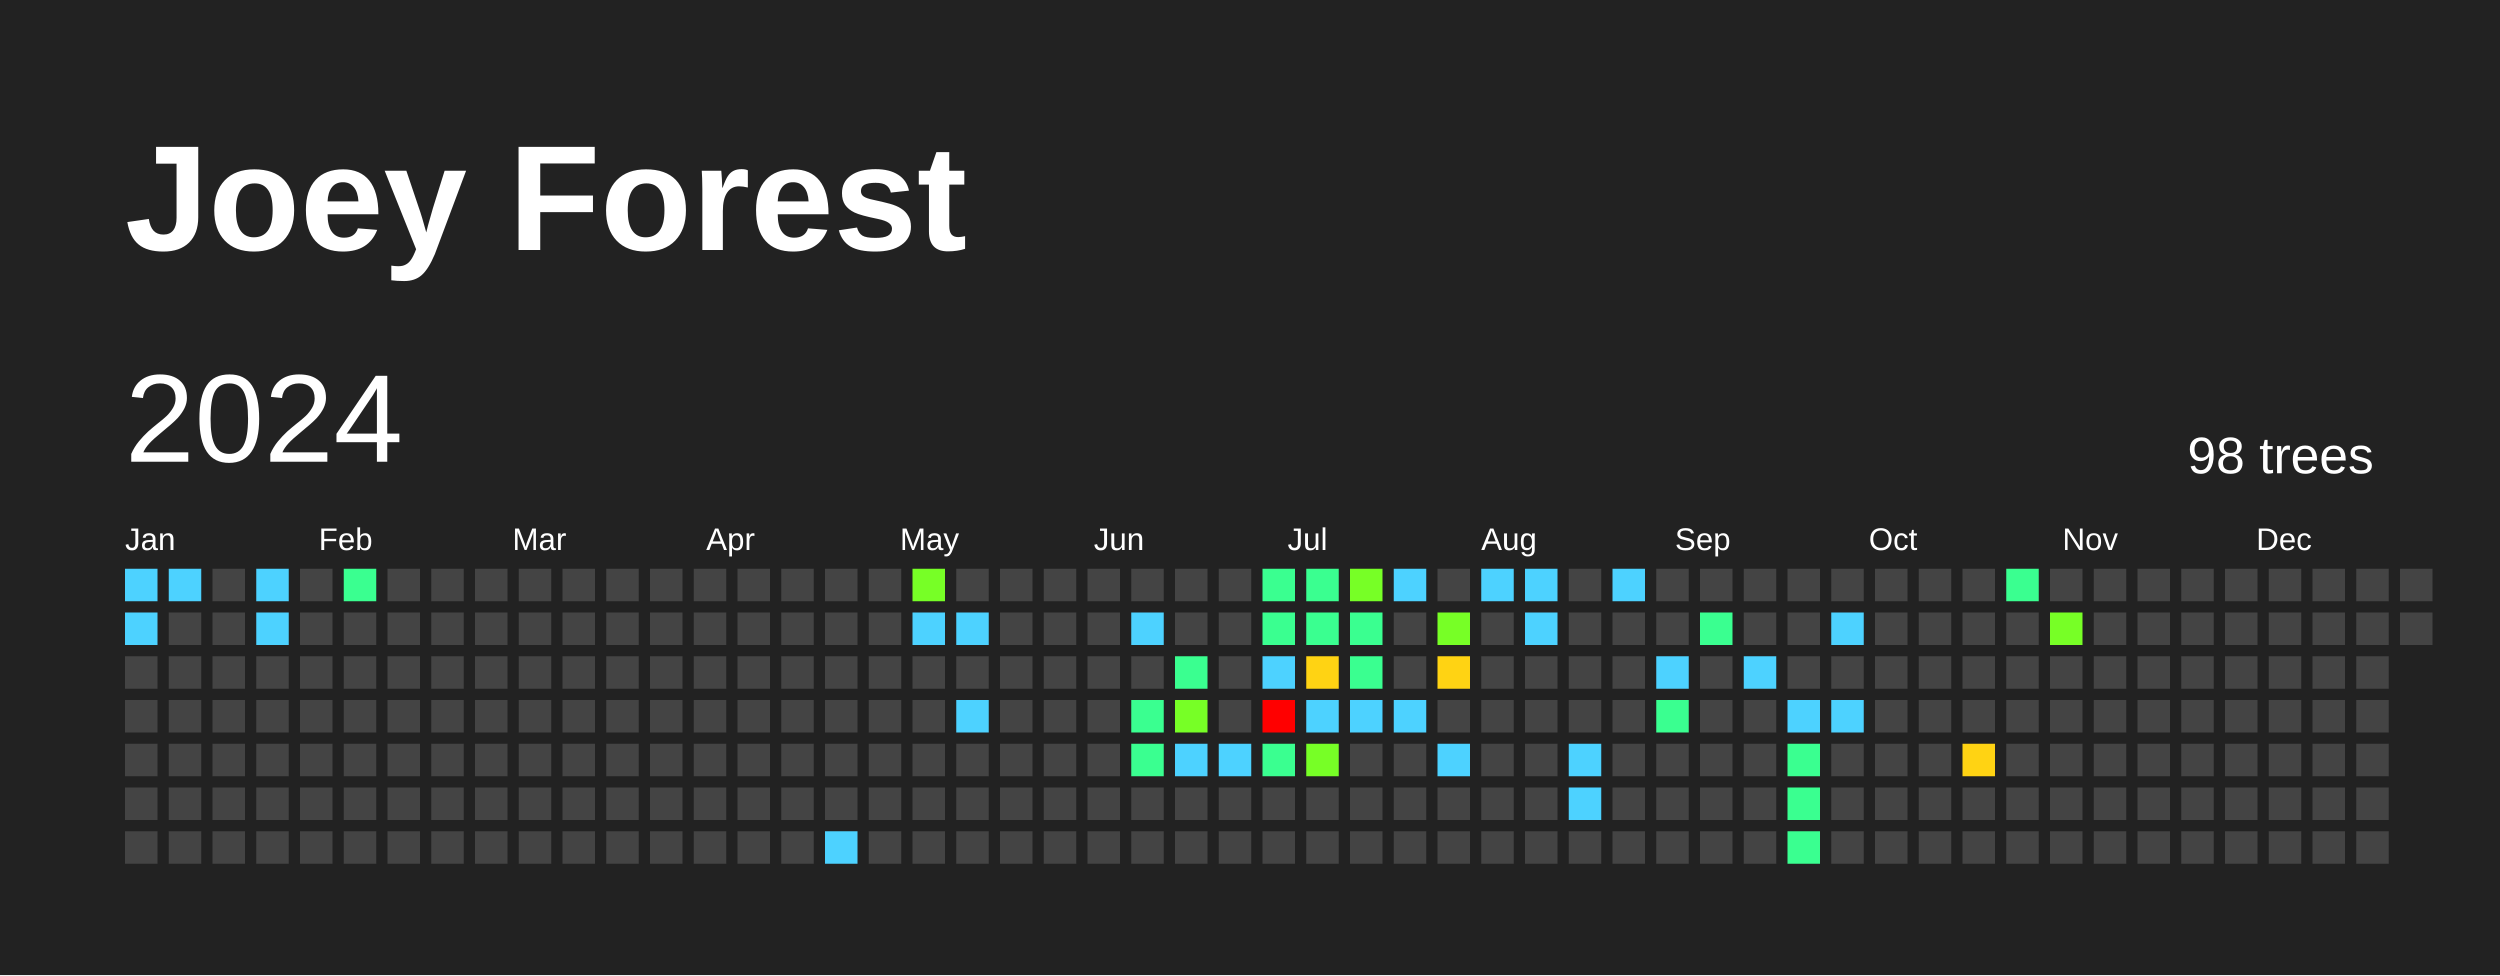
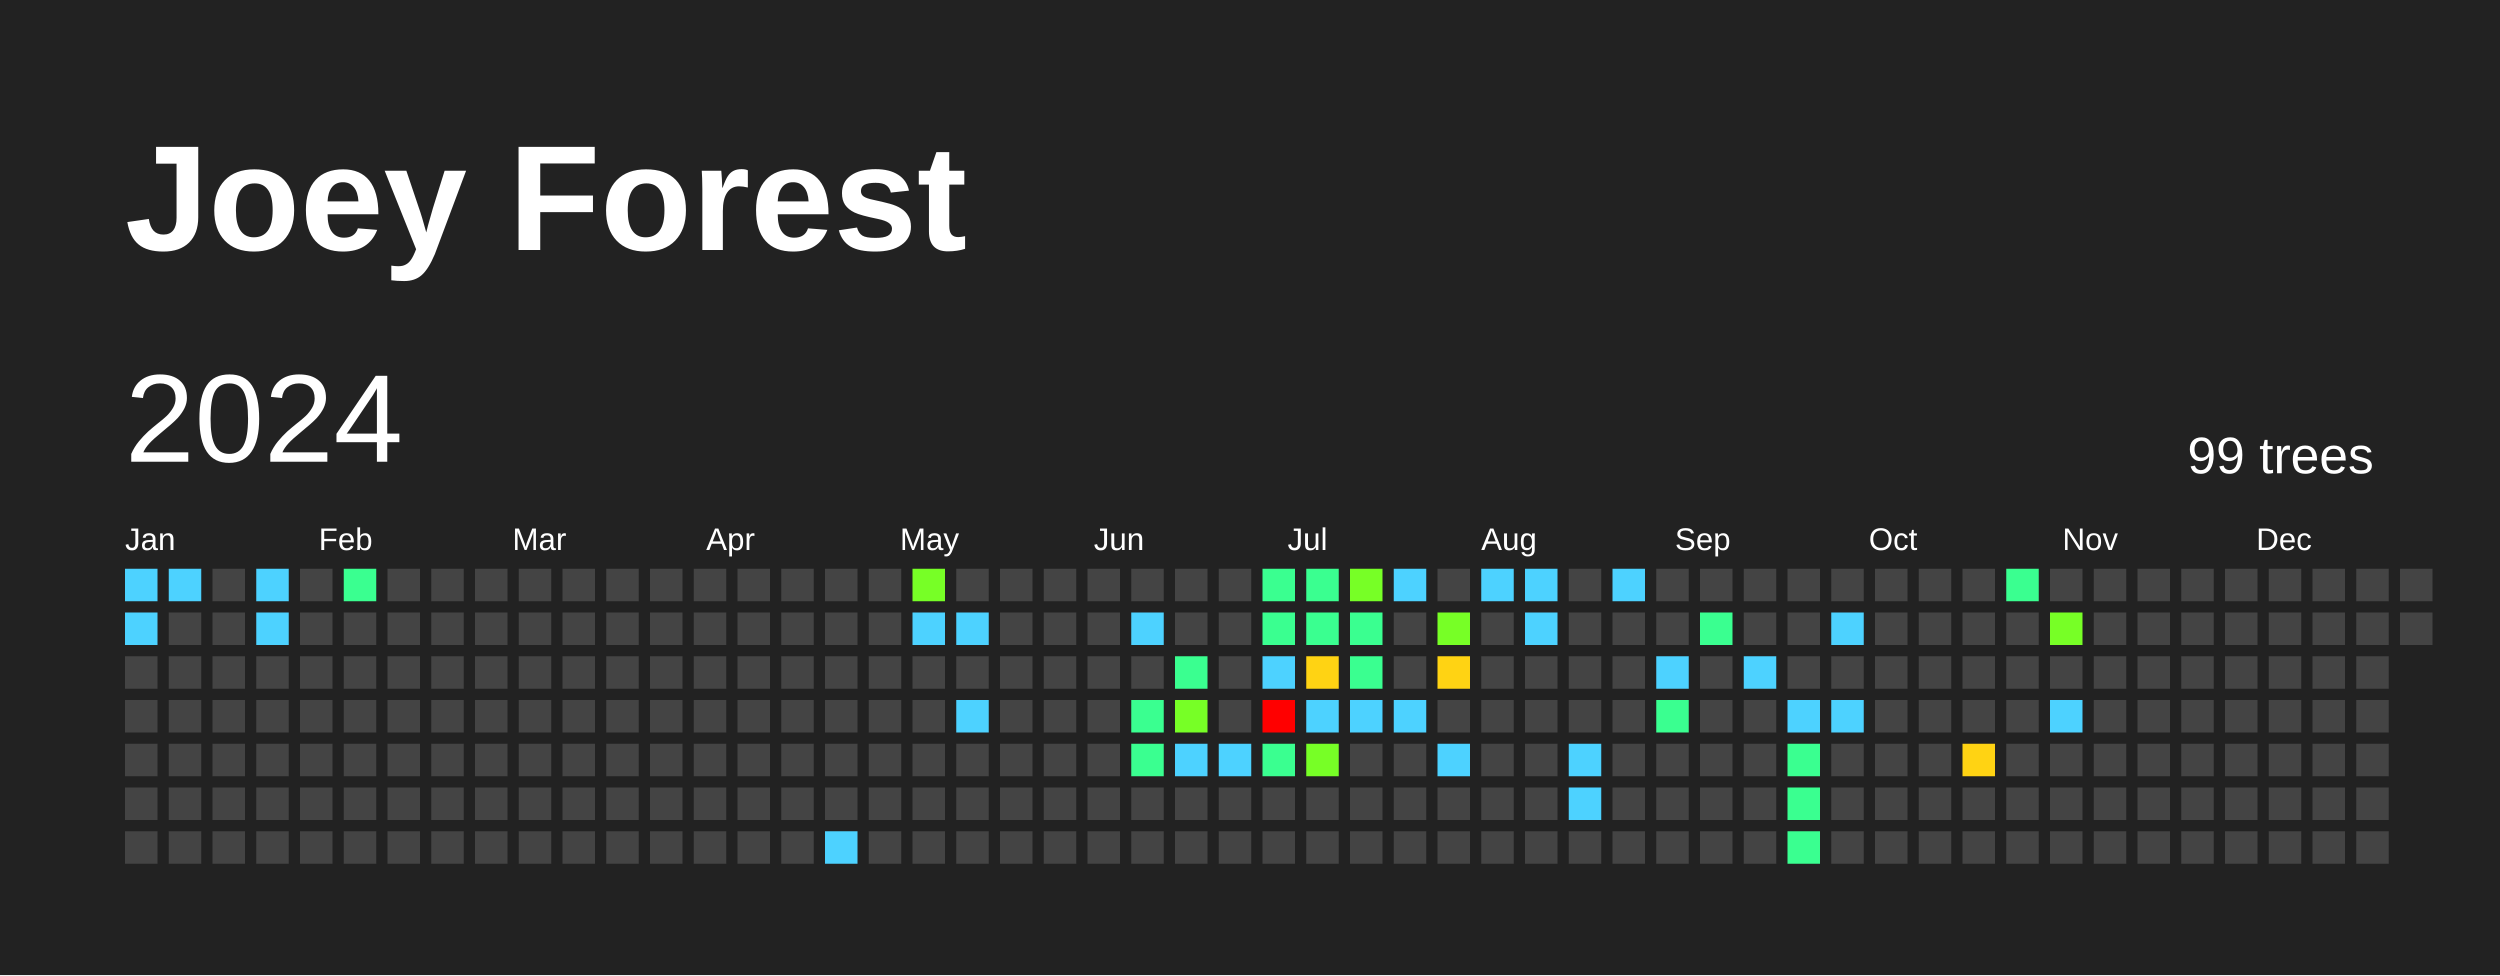
<svg xmlns="http://www.w3.org/2000/svg" baseProfile="full" height="78mm" version="1.1" viewBox="0,0,200,78" width="200mm">
  <defs />
  <rect fill="#222222" height="78" width="200" x="0" y="0" />
  <text fill="#FFFFFF" style="font-size:12px; font-family:Arial; font-weight:bold;" x="10" y="20">Joey Forest</text>
  <text dominant-baseline="hanging" fill="#FFFFFF" style="font-size:10.0px; font-family:Arial;" x="10" y="30">2024</text>
-   <text dominant-baseline="hanging" fill="#FFFFFF" style="font-size:4.125px; font-family:Arial;" x="175" y="35">98 trees</text>
+   <text dominant-baseline="hanging" fill="#FFFFFF" style="font-size:4.125px; font-family:Arial;" x="175" y="35">99 trees</text>
  <text fill="#FFFFFF" style="font-size:2.5px; font-family:Arial" x="10.0" y="44">Jan</text>
  <text fill="#FFFFFF" style="font-size:2.5px; font-family:Arial" x="25.5" y="44">Feb</text>
  <text fill="#FFFFFF" style="font-size:2.5px; font-family:Arial" x="41.0" y="44">Mar</text>
  <text fill="#FFFFFF" style="font-size:2.5px; font-family:Arial" x="56.5" y="44">Apr</text>
  <text fill="#FFFFFF" style="font-size:2.5px; font-family:Arial" x="72.0" y="44">May</text>
  <text fill="#FFFFFF" style="font-size:2.5px; font-family:Arial" x="87.5" y="44">Jun</text>
  <text fill="#FFFFFF" style="font-size:2.5px; font-family:Arial" x="103.0" y="44">Jul</text>
  <text fill="#FFFFFF" style="font-size:2.5px; font-family:Arial" x="118.5" y="44">Aug</text>
  <text fill="#FFFFFF" style="font-size:2.5px; font-family:Arial" x="134.0" y="44">Sep</text>
  <text fill="#FFFFFF" style="font-size:2.5px; font-family:Arial" x="149.5" y="44">Oct</text>
  <text fill="#FFFFFF" style="font-size:2.5px; font-family:Arial" x="165.0" y="44">Nov</text>
  <text fill="#FFFFFF" style="font-size:2.5px; font-family:Arial" x="180.5" y="44">Dec</text>
  <rect fill="#4dd2ff" height="2.6" width="2.6" x="10.0" y="45.5" />
  <rect fill="#4dd2ff" height="2.6" width="2.6" x="10.0" y="49.0" />
  <rect fill="#444444" height="2.6" width="2.6" x="10.0" y="52.5" />
  <rect fill="#444444" height="2.6" width="2.6" x="10.0" y="56.0" />
  <rect fill="#444444" height="2.6" width="2.6" x="10.0" y="59.5" />
  <rect fill="#444444" height="2.6" width="2.6" x="10.0" y="63.0" />
  <rect fill="#444444" height="2.6" width="2.6" x="10.0" y="66.5" />
  <rect fill="#4dd2ff" height="2.6" width="2.6" x="13.5" y="45.5" />
  <rect fill="#444444" height="2.6" width="2.6" x="13.5" y="49.0" />
  <rect fill="#444444" height="2.6" width="2.6" x="13.5" y="52.5" />
  <rect fill="#444444" height="2.6" width="2.6" x="13.5" y="56.0" />
  <rect fill="#444444" height="2.6" width="2.6" x="13.5" y="59.5" />
  <rect fill="#444444" height="2.6" width="2.6" x="13.5" y="63.0" />
  <rect fill="#444444" height="2.6" width="2.6" x="13.5" y="66.5" />
  <rect fill="#444444" height="2.6" width="2.6" x="17.0" y="45.5" />
  <rect fill="#444444" height="2.6" width="2.6" x="17.0" y="49.0" />
  <rect fill="#444444" height="2.6" width="2.6" x="17.0" y="52.5" />
  <rect fill="#444444" height="2.6" width="2.6" x="17.0" y="56.0" />
  <rect fill="#444444" height="2.6" width="2.6" x="17.0" y="59.5" />
  <rect fill="#444444" height="2.6" width="2.6" x="17.0" y="63.0" />
  <rect fill="#444444" height="2.6" width="2.6" x="17.0" y="66.5" />
  <rect fill="#4dd2ff" height="2.6" width="2.6" x="20.5" y="45.5" />
  <rect fill="#4dd2ff" height="2.6" width="2.6" x="20.5" y="49.0" />
  <rect fill="#444444" height="2.6" width="2.6" x="20.5" y="52.5" />
  <rect fill="#444444" height="2.6" width="2.6" x="20.5" y="56.0" />
  <rect fill="#444444" height="2.6" width="2.6" x="20.5" y="59.5" />
  <rect fill="#444444" height="2.6" width="2.6" x="20.5" y="63.0" />
  <rect fill="#444444" height="2.6" width="2.6" x="20.5" y="66.5" />
  <rect fill="#444444" height="2.6" width="2.6" x="24.0" y="45.5" />
  <rect fill="#444444" height="2.6" width="2.6" x="24.0" y="49.0" />
  <rect fill="#444444" height="2.6" width="2.6" x="24.0" y="52.5" />
  <rect fill="#444444" height="2.6" width="2.6" x="24.0" y="56.0" />
  <rect fill="#444444" height="2.6" width="2.6" x="24.0" y="59.5" />
  <rect fill="#444444" height="2.6" width="2.6" x="24.0" y="63.0" />
  <rect fill="#444444" height="2.6" width="2.6" x="24.0" y="66.5" />
  <rect fill="#3aff90" height="2.6" width="2.6" x="27.5" y="45.5" />
  <rect fill="#444444" height="2.6" width="2.6" x="27.5" y="49.0" />
  <rect fill="#444444" height="2.6" width="2.6" x="27.5" y="52.5" />
  <rect fill="#444444" height="2.6" width="2.6" x="27.5" y="56.0" />
  <rect fill="#444444" height="2.6" width="2.6" x="27.5" y="59.5" />
  <rect fill="#444444" height="2.6" width="2.6" x="27.5" y="63.0" />
  <rect fill="#444444" height="2.6" width="2.6" x="27.5" y="66.5" />
  <rect fill="#444444" height="2.6" width="2.6" x="31.0" y="45.5" />
  <rect fill="#444444" height="2.6" width="2.6" x="31.0" y="49.0" />
  <rect fill="#444444" height="2.6" width="2.6" x="31.0" y="52.5" />
  <rect fill="#444444" height="2.6" width="2.6" x="31.0" y="56.0" />
  <rect fill="#444444" height="2.6" width="2.6" x="31.0" y="59.5" />
  <rect fill="#444444" height="2.6" width="2.6" x="31.0" y="63.0" />
  <rect fill="#444444" height="2.6" width="2.6" x="31.0" y="66.5" />
  <rect fill="#444444" height="2.6" width="2.6" x="34.5" y="45.5" />
  <rect fill="#444444" height="2.6" width="2.6" x="34.5" y="49.0" />
  <rect fill="#444444" height="2.6" width="2.6" x="34.5" y="52.5" />
  <rect fill="#444444" height="2.6" width="2.6" x="34.5" y="56.0" />
  <rect fill="#444444" height="2.6" width="2.6" x="34.5" y="59.5" />
  <rect fill="#444444" height="2.6" width="2.6" x="34.5" y="63.0" />
  <rect fill="#444444" height="2.6" width="2.6" x="34.5" y="66.5" />
  <rect fill="#444444" height="2.6" width="2.6" x="38.0" y="45.5" />
  <rect fill="#444444" height="2.6" width="2.6" x="38.0" y="49.0" />
  <rect fill="#444444" height="2.6" width="2.6" x="38.0" y="52.5" />
  <rect fill="#444444" height="2.6" width="2.6" x="38.0" y="56.0" />
  <rect fill="#444444" height="2.6" width="2.6" x="38.0" y="59.5" />
  <rect fill="#444444" height="2.6" width="2.6" x="38.0" y="63.0" />
  <rect fill="#444444" height="2.6" width="2.6" x="38.0" y="66.5" />
  <rect fill="#444444" height="2.6" width="2.6" x="41.5" y="45.5" />
  <rect fill="#444444" height="2.6" width="2.6" x="41.5" y="49.0" />
  <rect fill="#444444" height="2.6" width="2.6" x="41.5" y="52.5" />
  <rect fill="#444444" height="2.6" width="2.6" x="41.5" y="56.0" />
  <rect fill="#444444" height="2.6" width="2.6" x="41.5" y="59.5" />
  <rect fill="#444444" height="2.6" width="2.6" x="41.5" y="63.0" />
  <rect fill="#444444" height="2.6" width="2.6" x="41.5" y="66.5" />
  <rect fill="#444444" height="2.6" width="2.6" x="45.0" y="45.5" />
  <rect fill="#444444" height="2.6" width="2.6" x="45.0" y="49.0" />
  <rect fill="#444444" height="2.6" width="2.6" x="45.0" y="52.5" />
  <rect fill="#444444" height="2.6" width="2.6" x="45.0" y="56.0" />
  <rect fill="#444444" height="2.6" width="2.6" x="45.0" y="59.5" />
  <rect fill="#444444" height="2.6" width="2.6" x="45.0" y="63.0" />
  <rect fill="#444444" height="2.6" width="2.6" x="45.0" y="66.5" />
  <rect fill="#444444" height="2.6" width="2.6" x="48.5" y="45.5" />
  <rect fill="#444444" height="2.6" width="2.6" x="48.5" y="49.0" />
  <rect fill="#444444" height="2.6" width="2.6" x="48.5" y="52.5" />
  <rect fill="#444444" height="2.6" width="2.6" x="48.5" y="56.0" />
  <rect fill="#444444" height="2.6" width="2.6" x="48.5" y="59.5" />
  <rect fill="#444444" height="2.6" width="2.6" x="48.5" y="63.0" />
  <rect fill="#444444" height="2.6" width="2.6" x="48.5" y="66.5" />
  <rect fill="#444444" height="2.6" width="2.6" x="52.0" y="45.5" />
  <rect fill="#444444" height="2.6" width="2.6" x="52.0" y="49.0" />
  <rect fill="#444444" height="2.6" width="2.6" x="52.0" y="52.5" />
  <rect fill="#444444" height="2.6" width="2.6" x="52.0" y="56.0" />
  <rect fill="#444444" height="2.6" width="2.6" x="52.0" y="59.5" />
  <rect fill="#444444" height="2.6" width="2.6" x="52.0" y="63.0" />
  <rect fill="#444444" height="2.6" width="2.6" x="52.0" y="66.5" />
  <rect fill="#444444" height="2.6" width="2.6" x="55.5" y="45.5" />
  <rect fill="#444444" height="2.6" width="2.6" x="55.5" y="49.0" />
  <rect fill="#444444" height="2.6" width="2.6" x="55.5" y="52.5" />
  <rect fill="#444444" height="2.6" width="2.6" x="55.5" y="56.0" />
  <rect fill="#444444" height="2.6" width="2.6" x="55.5" y="59.5" />
  <rect fill="#444444" height="2.6" width="2.6" x="55.5" y="63.0" />
  <rect fill="#444444" height="2.6" width="2.6" x="55.5" y="66.5" />
  <rect fill="#444444" height="2.6" width="2.6" x="59.0" y="45.5" />
  <rect fill="#444444" height="2.6" width="2.6" x="59.0" y="49.0" />
  <rect fill="#444444" height="2.6" width="2.6" x="59.0" y="52.5" />
  <rect fill="#444444" height="2.6" width="2.6" x="59.0" y="56.0" />
  <rect fill="#444444" height="2.6" width="2.6" x="59.0" y="59.5" />
  <rect fill="#444444" height="2.6" width="2.6" x="59.0" y="63.0" />
  <rect fill="#444444" height="2.6" width="2.6" x="59.0" y="66.5" />
  <rect fill="#444444" height="2.6" width="2.6" x="62.5" y="45.5" />
  <rect fill="#444444" height="2.6" width="2.6" x="62.5" y="49.0" />
  <rect fill="#444444" height="2.6" width="2.6" x="62.5" y="52.5" />
  <rect fill="#444444" height="2.6" width="2.6" x="62.5" y="56.0" />
  <rect fill="#444444" height="2.6" width="2.6" x="62.5" y="59.5" />
  <rect fill="#444444" height="2.6" width="2.6" x="62.5" y="63.0" />
  <rect fill="#444444" height="2.6" width="2.6" x="62.5" y="66.5" />
  <rect fill="#444444" height="2.6" width="2.6" x="66.0" y="45.5" />
  <rect fill="#444444" height="2.6" width="2.6" x="66.0" y="49.0" />
  <rect fill="#444444" height="2.6" width="2.6" x="66.0" y="52.5" />
  <rect fill="#444444" height="2.6" width="2.6" x="66.0" y="56.0" />
  <rect fill="#444444" height="2.6" width="2.6" x="66.0" y="59.5" />
  <rect fill="#444444" height="2.6" width="2.6" x="66.0" y="63.0" />
  <rect fill="#4dd2ff" height="2.6" width="2.6" x="66.0" y="66.5" />
  <rect fill="#444444" height="2.6" width="2.6" x="69.5" y="45.5" />
  <rect fill="#444444" height="2.6" width="2.6" x="69.5" y="49.0" />
  <rect fill="#444444" height="2.6" width="2.6" x="69.5" y="52.5" />
  <rect fill="#444444" height="2.6" width="2.6" x="69.5" y="56.0" />
  <rect fill="#444444" height="2.6" width="2.6" x="69.5" y="59.5" />
  <rect fill="#444444" height="2.6" width="2.6" x="69.5" y="63.0" />
  <rect fill="#444444" height="2.6" width="2.6" x="69.5" y="66.5" />
  <rect fill="#77ff26" height="2.6" width="2.6" x="73.0" y="45.5" />
  <rect fill="#4dd2ff" height="2.6" width="2.6" x="73.0" y="49.0" />
  <rect fill="#444444" height="2.6" width="2.6" x="73.0" y="52.5" />
  <rect fill="#444444" height="2.6" width="2.6" x="73.0" y="56.0" />
  <rect fill="#444444" height="2.6" width="2.6" x="73.0" y="59.5" />
  <rect fill="#444444" height="2.6" width="2.6" x="73.0" y="63.0" />
  <rect fill="#444444" height="2.6" width="2.6" x="73.0" y="66.5" />
  <rect fill="#444444" height="2.6" width="2.6" x="76.5" y="45.5" />
  <rect fill="#4dd2ff" height="2.6" width="2.6" x="76.5" y="49.0" />
  <rect fill="#444444" height="2.6" width="2.6" x="76.5" y="52.5" />
  <rect fill="#4dd2ff" height="2.6" width="2.6" x="76.5" y="56.0" />
  <rect fill="#444444" height="2.6" width="2.6" x="76.5" y="59.5" />
  <rect fill="#444444" height="2.6" width="2.6" x="76.5" y="63.0" />
  <rect fill="#444444" height="2.6" width="2.6" x="76.5" y="66.5" />
  <rect fill="#444444" height="2.6" width="2.6" x="80.0" y="45.5" />
  <rect fill="#444444" height="2.6" width="2.6" x="80.0" y="49.0" />
  <rect fill="#444444" height="2.6" width="2.6" x="80.0" y="52.5" />
  <rect fill="#444444" height="2.6" width="2.6" x="80.0" y="56.0" />
  <rect fill="#444444" height="2.6" width="2.6" x="80.0" y="59.5" />
  <rect fill="#444444" height="2.6" width="2.6" x="80.0" y="63.0" />
  <rect fill="#444444" height="2.6" width="2.6" x="80.0" y="66.5" />
  <rect fill="#444444" height="2.6" width="2.6" x="83.5" y="45.5" />
  <rect fill="#444444" height="2.6" width="2.6" x="83.5" y="49.0" />
  <rect fill="#444444" height="2.6" width="2.6" x="83.5" y="52.5" />
  <rect fill="#444444" height="2.6" width="2.6" x="83.5" y="56.0" />
  <rect fill="#444444" height="2.6" width="2.6" x="83.5" y="59.5" />
  <rect fill="#444444" height="2.6" width="2.6" x="83.5" y="63.0" />
  <rect fill="#444444" height="2.6" width="2.6" x="83.5" y="66.5" />
  <rect fill="#444444" height="2.6" width="2.6" x="87.0" y="45.5" />
  <rect fill="#444444" height="2.6" width="2.6" x="87.0" y="49.0" />
  <rect fill="#444444" height="2.6" width="2.6" x="87.0" y="52.5" />
  <rect fill="#444444" height="2.6" width="2.6" x="87.0" y="56.0" />
  <rect fill="#444444" height="2.6" width="2.6" x="87.0" y="59.5" />
  <rect fill="#444444" height="2.6" width="2.6" x="87.0" y="63.0" />
  <rect fill="#444444" height="2.6" width="2.6" x="87.0" y="66.5" />
  <rect fill="#444444" height="2.6" width="2.6" x="90.5" y="45.5" />
  <rect fill="#4dd2ff" height="2.6" width="2.6" x="90.5" y="49.0" />
  <rect fill="#444444" height="2.6" width="2.6" x="90.5" y="52.5" />
  <rect fill="#3aff90" height="2.6" width="2.6" x="90.5" y="56.0" />
  <rect fill="#3aff90" height="2.6" width="2.6" x="90.5" y="59.5" />
  <rect fill="#444444" height="2.6" width="2.6" x="90.5" y="63.0" />
  <rect fill="#444444" height="2.6" width="2.6" x="90.5" y="66.5" />
  <rect fill="#444444" height="2.6" width="2.6" x="94.0" y="45.5" />
  <rect fill="#444444" height="2.6" width="2.6" x="94.0" y="49.0" />
  <rect fill="#3aff90" height="2.6" width="2.6" x="94.0" y="52.5" />
  <rect fill="#77ff26" height="2.6" width="2.6" x="94.0" y="56.0" />
  <rect fill="#4dd2ff" height="2.6" width="2.6" x="94.0" y="59.5" />
  <rect fill="#444444" height="2.6" width="2.6" x="94.0" y="63.0" />
  <rect fill="#444444" height="2.6" width="2.6" x="94.0" y="66.5" />
  <rect fill="#444444" height="2.6" width="2.6" x="97.5" y="45.5" />
  <rect fill="#444444" height="2.6" width="2.6" x="97.5" y="49.0" />
  <rect fill="#444444" height="2.6" width="2.6" x="97.5" y="52.5" />
  <rect fill="#444444" height="2.6" width="2.6" x="97.5" y="56.0" />
  <rect fill="#4dd2ff" height="2.6" width="2.6" x="97.5" y="59.5" />
  <rect fill="#444444" height="2.6" width="2.6" x="97.5" y="63.0" />
  <rect fill="#444444" height="2.6" width="2.6" x="97.5" y="66.5" />
  <rect fill="#3aff90" height="2.6" width="2.6" x="101.0" y="45.5" />
  <rect fill="#3aff90" height="2.6" width="2.6" x="101.0" y="49.0" />
  <rect fill="#4dd2ff" height="2.6" width="2.6" x="101.0" y="52.5" />
  <rect fill="red" height="2.6" width="2.6" x="101.0" y="56.0" />
  <rect fill="#3aff90" height="2.6" width="2.6" x="101.0" y="59.5" />
  <rect fill="#444444" height="2.6" width="2.6" x="101.0" y="63.0" />
  <rect fill="#444444" height="2.6" width="2.6" x="101.0" y="66.5" />
  <rect fill="#3aff90" height="2.6" width="2.6" x="104.5" y="45.5" />
  <rect fill="#3aff90" height="2.6" width="2.6" x="104.5" y="49.0" />
  <rect fill="#ffd313" height="2.6" width="2.6" x="104.5" y="52.5" />
  <rect fill="#4dd2ff" height="2.6" width="2.6" x="104.5" y="56.0" />
  <rect fill="#77ff26" height="2.6" width="2.6" x="104.5" y="59.5" />
  <rect fill="#444444" height="2.6" width="2.6" x="104.5" y="63.0" />
  <rect fill="#444444" height="2.6" width="2.6" x="104.5" y="66.5" />
  <rect fill="#77ff26" height="2.6" width="2.6" x="108.0" y="45.5" />
  <rect fill="#3aff90" height="2.6" width="2.6" x="108.0" y="49.0" />
  <rect fill="#3aff90" height="2.6" width="2.6" x="108.0" y="52.5" />
  <rect fill="#4dd2ff" height="2.6" width="2.6" x="108.0" y="56.0" />
  <rect fill="#444444" height="2.6" width="2.6" x="108.0" y="59.5" />
  <rect fill="#444444" height="2.6" width="2.6" x="108.0" y="63.0" />
  <rect fill="#444444" height="2.6" width="2.6" x="108.0" y="66.5" />
  <rect fill="#4dd2ff" height="2.6" width="2.6" x="111.5" y="45.5" />
  <rect fill="#444444" height="2.6" width="2.6" x="111.5" y="49.0" />
  <rect fill="#444444" height="2.6" width="2.6" x="111.5" y="52.5" />
  <rect fill="#4dd2ff" height="2.6" width="2.6" x="111.5" y="56.0" />
  <rect fill="#444444" height="2.6" width="2.6" x="111.5" y="59.5" />
  <rect fill="#444444" height="2.6" width="2.6" x="111.5" y="63.0" />
  <rect fill="#444444" height="2.6" width="2.6" x="111.5" y="66.5" />
  <rect fill="#444444" height="2.6" width="2.6" x="115.0" y="45.5" />
  <rect fill="#77ff26" height="2.6" width="2.6" x="115.0" y="49.0" />
  <rect fill="#ffd313" height="2.6" width="2.6" x="115.0" y="52.5" />
  <rect fill="#444444" height="2.6" width="2.6" x="115.0" y="56.0" />
  <rect fill="#4dd2ff" height="2.6" width="2.6" x="115.0" y="59.5" />
  <rect fill="#444444" height="2.6" width="2.6" x="115.0" y="63.0" />
  <rect fill="#444444" height="2.6" width="2.6" x="115.0" y="66.5" />
  <rect fill="#4dd2ff" height="2.6" width="2.6" x="118.5" y="45.5" />
  <rect fill="#444444" height="2.6" width="2.6" x="118.5" y="49.0" />
  <rect fill="#444444" height="2.6" width="2.6" x="118.5" y="52.5" />
  <rect fill="#444444" height="2.6" width="2.6" x="118.5" y="56.0" />
  <rect fill="#444444" height="2.6" width="2.6" x="118.5" y="59.5" />
  <rect fill="#444444" height="2.6" width="2.6" x="118.5" y="63.0" />
  <rect fill="#444444" height="2.6" width="2.6" x="118.5" y="66.5" />
  <rect fill="#4dd2ff" height="2.6" width="2.6" x="122.0" y="45.5" />
  <rect fill="#4dd2ff" height="2.6" width="2.6" x="122.0" y="49.0" />
  <rect fill="#444444" height="2.6" width="2.6" x="122.0" y="52.5" />
  <rect fill="#444444" height="2.6" width="2.6" x="122.0" y="56.0" />
  <rect fill="#444444" height="2.6" width="2.6" x="122.0" y="59.5" />
  <rect fill="#444444" height="2.6" width="2.6" x="122.0" y="63.0" />
  <rect fill="#444444" height="2.6" width="2.6" x="122.0" y="66.5" />
  <rect fill="#444444" height="2.6" width="2.6" x="125.5" y="45.5" />
  <rect fill="#444444" height="2.6" width="2.6" x="125.5" y="49.0" />
  <rect fill="#444444" height="2.6" width="2.6" x="125.5" y="52.5" />
  <rect fill="#444444" height="2.6" width="2.6" x="125.5" y="56.0" />
  <rect fill="#4dd2ff" height="2.6" width="2.6" x="125.5" y="59.5" />
  <rect fill="#4dd2ff" height="2.6" width="2.6" x="125.5" y="63.0" />
  <rect fill="#444444" height="2.6" width="2.6" x="125.5" y="66.5" />
  <rect fill="#4dd2ff" height="2.6" width="2.6" x="129.0" y="45.5" />
  <rect fill="#444444" height="2.6" width="2.6" x="129.0" y="49.0" />
  <rect fill="#444444" height="2.6" width="2.6" x="129.0" y="52.5" />
  <rect fill="#444444" height="2.6" width="2.6" x="129.0" y="56.0" />
  <rect fill="#444444" height="2.6" width="2.6" x="129.0" y="59.5" />
  <rect fill="#444444" height="2.6" width="2.6" x="129.0" y="63.0" />
  <rect fill="#444444" height="2.6" width="2.6" x="129.0" y="66.5" />
  <rect fill="#444444" height="2.6" width="2.6" x="132.5" y="45.5" />
  <rect fill="#444444" height="2.6" width="2.6" x="132.5" y="49.0" />
  <rect fill="#4dd2ff" height="2.6" width="2.6" x="132.5" y="52.5" />
  <rect fill="#3aff90" height="2.6" width="2.6" x="132.5" y="56.0" />
  <rect fill="#444444" height="2.6" width="2.6" x="132.5" y="59.5" />
  <rect fill="#444444" height="2.6" width="2.6" x="132.5" y="63.0" />
  <rect fill="#444444" height="2.6" width="2.6" x="132.5" y="66.5" />
  <rect fill="#444444" height="2.6" width="2.6" x="136.0" y="45.5" />
  <rect fill="#3aff90" height="2.6" width="2.6" x="136.0" y="49.0" />
  <rect fill="#444444" height="2.6" width="2.6" x="136.0" y="52.5" />
  <rect fill="#444444" height="2.6" width="2.6" x="136.0" y="56.0" />
  <rect fill="#444444" height="2.6" width="2.6" x="136.0" y="59.5" />
  <rect fill="#444444" height="2.6" width="2.6" x="136.0" y="63.0" />
  <rect fill="#444444" height="2.6" width="2.6" x="136.0" y="66.5" />
  <rect fill="#444444" height="2.6" width="2.6" x="139.5" y="45.5" />
  <rect fill="#444444" height="2.6" width="2.6" x="139.5" y="49.0" />
  <rect fill="#4dd2ff" height="2.6" width="2.6" x="139.5" y="52.5" />
  <rect fill="#444444" height="2.6" width="2.6" x="139.5" y="56.0" />
  <rect fill="#444444" height="2.6" width="2.6" x="139.5" y="59.5" />
  <rect fill="#444444" height="2.6" width="2.6" x="139.5" y="63.0" />
  <rect fill="#444444" height="2.6" width="2.6" x="139.5" y="66.5" />
  <rect fill="#444444" height="2.6" width="2.6" x="143.0" y="45.5" />
  <rect fill="#444444" height="2.6" width="2.6" x="143.0" y="49.0" />
  <rect fill="#444444" height="2.6" width="2.6" x="143.0" y="52.5" />
  <rect fill="#4dd2ff" height="2.6" width="2.6" x="143.0" y="56.0" />
  <rect fill="#3aff90" height="2.6" width="2.6" x="143.0" y="59.5" />
  <rect fill="#3aff90" height="2.6" width="2.6" x="143.0" y="63.0" />
  <rect fill="#3aff90" height="2.6" width="2.6" x="143.0" y="66.5" />
  <rect fill="#444444" height="2.6" width="2.6" x="146.5" y="45.5" />
  <rect fill="#4dd2ff" height="2.6" width="2.6" x="146.5" y="49.0" />
  <rect fill="#444444" height="2.6" width="2.6" x="146.5" y="52.5" />
  <rect fill="#4dd2ff" height="2.6" width="2.6" x="146.5" y="56.0" />
  <rect fill="#444444" height="2.6" width="2.6" x="146.5" y="59.5" />
  <rect fill="#444444" height="2.6" width="2.6" x="146.5" y="63.0" />
  <rect fill="#444444" height="2.6" width="2.6" x="146.5" y="66.5" />
  <rect fill="#444444" height="2.6" width="2.6" x="150.0" y="45.5" />
  <rect fill="#444444" height="2.6" width="2.6" x="150.0" y="49.0" />
  <rect fill="#444444" height="2.6" width="2.6" x="150.0" y="52.5" />
  <rect fill="#444444" height="2.6" width="2.6" x="150.0" y="56.0" />
  <rect fill="#444444" height="2.6" width="2.6" x="150.0" y="59.5" />
  <rect fill="#444444" height="2.6" width="2.6" x="150.0" y="63.0" />
  <rect fill="#444444" height="2.6" width="2.6" x="150.0" y="66.5" />
  <rect fill="#444444" height="2.6" width="2.6" x="153.5" y="45.5" />
  <rect fill="#444444" height="2.6" width="2.6" x="153.5" y="49.0" />
  <rect fill="#444444" height="2.6" width="2.6" x="153.5" y="52.5" />
  <rect fill="#444444" height="2.6" width="2.6" x="153.5" y="56.0" />
  <rect fill="#444444" height="2.6" width="2.6" x="153.5" y="59.5" />
  <rect fill="#444444" height="2.6" width="2.6" x="153.5" y="63.0" />
  <rect fill="#444444" height="2.6" width="2.6" x="153.5" y="66.5" />
  <rect fill="#444444" height="2.6" width="2.6" x="157.0" y="45.5" />
  <rect fill="#444444" height="2.6" width="2.6" x="157.0" y="49.0" />
  <rect fill="#444444" height="2.6" width="2.6" x="157.0" y="52.5" />
  <rect fill="#444444" height="2.6" width="2.6" x="157.0" y="56.0" />
  <rect fill="#ffd313" height="2.6" width="2.6" x="157.0" y="59.5" />
  <rect fill="#444444" height="2.6" width="2.6" x="157.0" y="63.0" />
  <rect fill="#444444" height="2.6" width="2.6" x="157.0" y="66.5" />
  <rect fill="#3aff90" height="2.6" width="2.6" x="160.5" y="45.5" />
  <rect fill="#444444" height="2.6" width="2.6" x="160.5" y="49.0" />
  <rect fill="#444444" height="2.6" width="2.6" x="160.5" y="52.5" />
  <rect fill="#444444" height="2.6" width="2.6" x="160.5" y="56.0" />
  <rect fill="#444444" height="2.6" width="2.6" x="160.5" y="59.5" />
  <rect fill="#444444" height="2.6" width="2.6" x="160.5" y="63.0" />
  <rect fill="#444444" height="2.6" width="2.6" x="160.5" y="66.5" />
  <rect fill="#444444" height="2.6" width="2.6" x="164.0" y="45.5" />
  <rect fill="#77ff26" height="2.6" width="2.6" x="164.0" y="49.0" />
  <rect fill="#444444" height="2.6" width="2.6" x="164.0" y="52.5" />
-   <rect fill="#444444" height="2.6" width="2.6" x="164.0" y="56.0" />
+   <rect fill="#4dd2ff" height="2.6" width="2.6" x="164.0" y="56.0" />
  <rect fill="#444444" height="2.6" width="2.6" x="164.0" y="59.5" />
  <rect fill="#444444" height="2.6" width="2.6" x="164.0" y="63.0" />
  <rect fill="#444444" height="2.6" width="2.6" x="164.0" y="66.5" />
  <rect fill="#444444" height="2.6" width="2.6" x="167.5" y="45.5" />
  <rect fill="#444444" height="2.6" width="2.6" x="167.5" y="49.0" />
  <rect fill="#444444" height="2.6" width="2.6" x="167.5" y="52.5" />
  <rect fill="#444444" height="2.6" width="2.6" x="167.5" y="56.0" />
  <rect fill="#444444" height="2.6" width="2.6" x="167.5" y="59.5" />
  <rect fill="#444444" height="2.6" width="2.6" x="167.5" y="63.0" />
  <rect fill="#444444" height="2.6" width="2.6" x="167.5" y="66.5" />
  <rect fill="#444444" height="2.6" width="2.6" x="171.0" y="45.5" />
  <rect fill="#444444" height="2.6" width="2.6" x="171.0" y="49.0" />
  <rect fill="#444444" height="2.6" width="2.6" x="171.0" y="52.5" />
  <rect fill="#444444" height="2.6" width="2.6" x="171.0" y="56.0" />
  <rect fill="#444444" height="2.6" width="2.6" x="171.0" y="59.5" />
  <rect fill="#444444" height="2.6" width="2.6" x="171.0" y="63.0" />
  <rect fill="#444444" height="2.6" width="2.6" x="171.0" y="66.5" />
  <rect fill="#444444" height="2.6" width="2.6" x="174.5" y="45.5" />
  <rect fill="#444444" height="2.6" width="2.6" x="174.5" y="49.0" />
  <rect fill="#444444" height="2.6" width="2.6" x="174.5" y="52.5" />
  <rect fill="#444444" height="2.6" width="2.6" x="174.5" y="56.0" />
  <rect fill="#444444" height="2.6" width="2.6" x="174.5" y="59.5" />
  <rect fill="#444444" height="2.6" width="2.6" x="174.5" y="63.0" />
  <rect fill="#444444" height="2.6" width="2.6" x="174.5" y="66.5" />
  <rect fill="#444444" height="2.6" width="2.6" x="178.0" y="45.5" />
  <rect fill="#444444" height="2.6" width="2.6" x="178.0" y="49.0" />
  <rect fill="#444444" height="2.6" width="2.6" x="178.0" y="52.5" />
  <rect fill="#444444" height="2.6" width="2.6" x="178.0" y="56.0" />
  <rect fill="#444444" height="2.6" width="2.6" x="178.0" y="59.5" />
  <rect fill="#444444" height="2.6" width="2.6" x="178.0" y="63.0" />
  <rect fill="#444444" height="2.6" width="2.6" x="178.0" y="66.5" />
  <rect fill="#444444" height="2.6" width="2.6" x="181.5" y="45.5" />
  <rect fill="#444444" height="2.6" width="2.6" x="181.5" y="49.0" />
  <rect fill="#444444" height="2.6" width="2.6" x="181.5" y="52.5" />
  <rect fill="#444444" height="2.6" width="2.6" x="181.5" y="56.0" />
  <rect fill="#444444" height="2.6" width="2.6" x="181.5" y="59.5" />
  <rect fill="#444444" height="2.6" width="2.6" x="181.5" y="63.0" />
  <rect fill="#444444" height="2.6" width="2.6" x="181.5" y="66.5" />
  <rect fill="#444444" height="2.6" width="2.6" x="185.0" y="45.5" />
  <rect fill="#444444" height="2.6" width="2.6" x="185.0" y="49.0" />
  <rect fill="#444444" height="2.6" width="2.6" x="185.0" y="52.5" />
  <rect fill="#444444" height="2.6" width="2.6" x="185.0" y="56.0" />
  <rect fill="#444444" height="2.6" width="2.6" x="185.0" y="59.5" />
  <rect fill="#444444" height="2.6" width="2.6" x="185.0" y="63.0" />
  <rect fill="#444444" height="2.6" width="2.6" x="185.0" y="66.5" />
  <rect fill="#444444" height="2.6" width="2.6" x="188.5" y="45.5" />
  <rect fill="#444444" height="2.6" width="2.6" x="188.5" y="49.0" />
  <rect fill="#444444" height="2.6" width="2.6" x="188.5" y="52.5" />
  <rect fill="#444444" height="2.6" width="2.6" x="188.5" y="56.0" />
  <rect fill="#444444" height="2.6" width="2.6" x="188.5" y="59.5" />
  <rect fill="#444444" height="2.6" width="2.6" x="188.5" y="63.0" />
  <rect fill="#444444" height="2.6" width="2.6" x="188.5" y="66.5" />
  <rect fill="#444444" height="2.6" width="2.6" x="192.0" y="45.5" />
  <rect fill="#444444" height="2.6" width="2.6" x="192.0" y="49.0" />
</svg>
